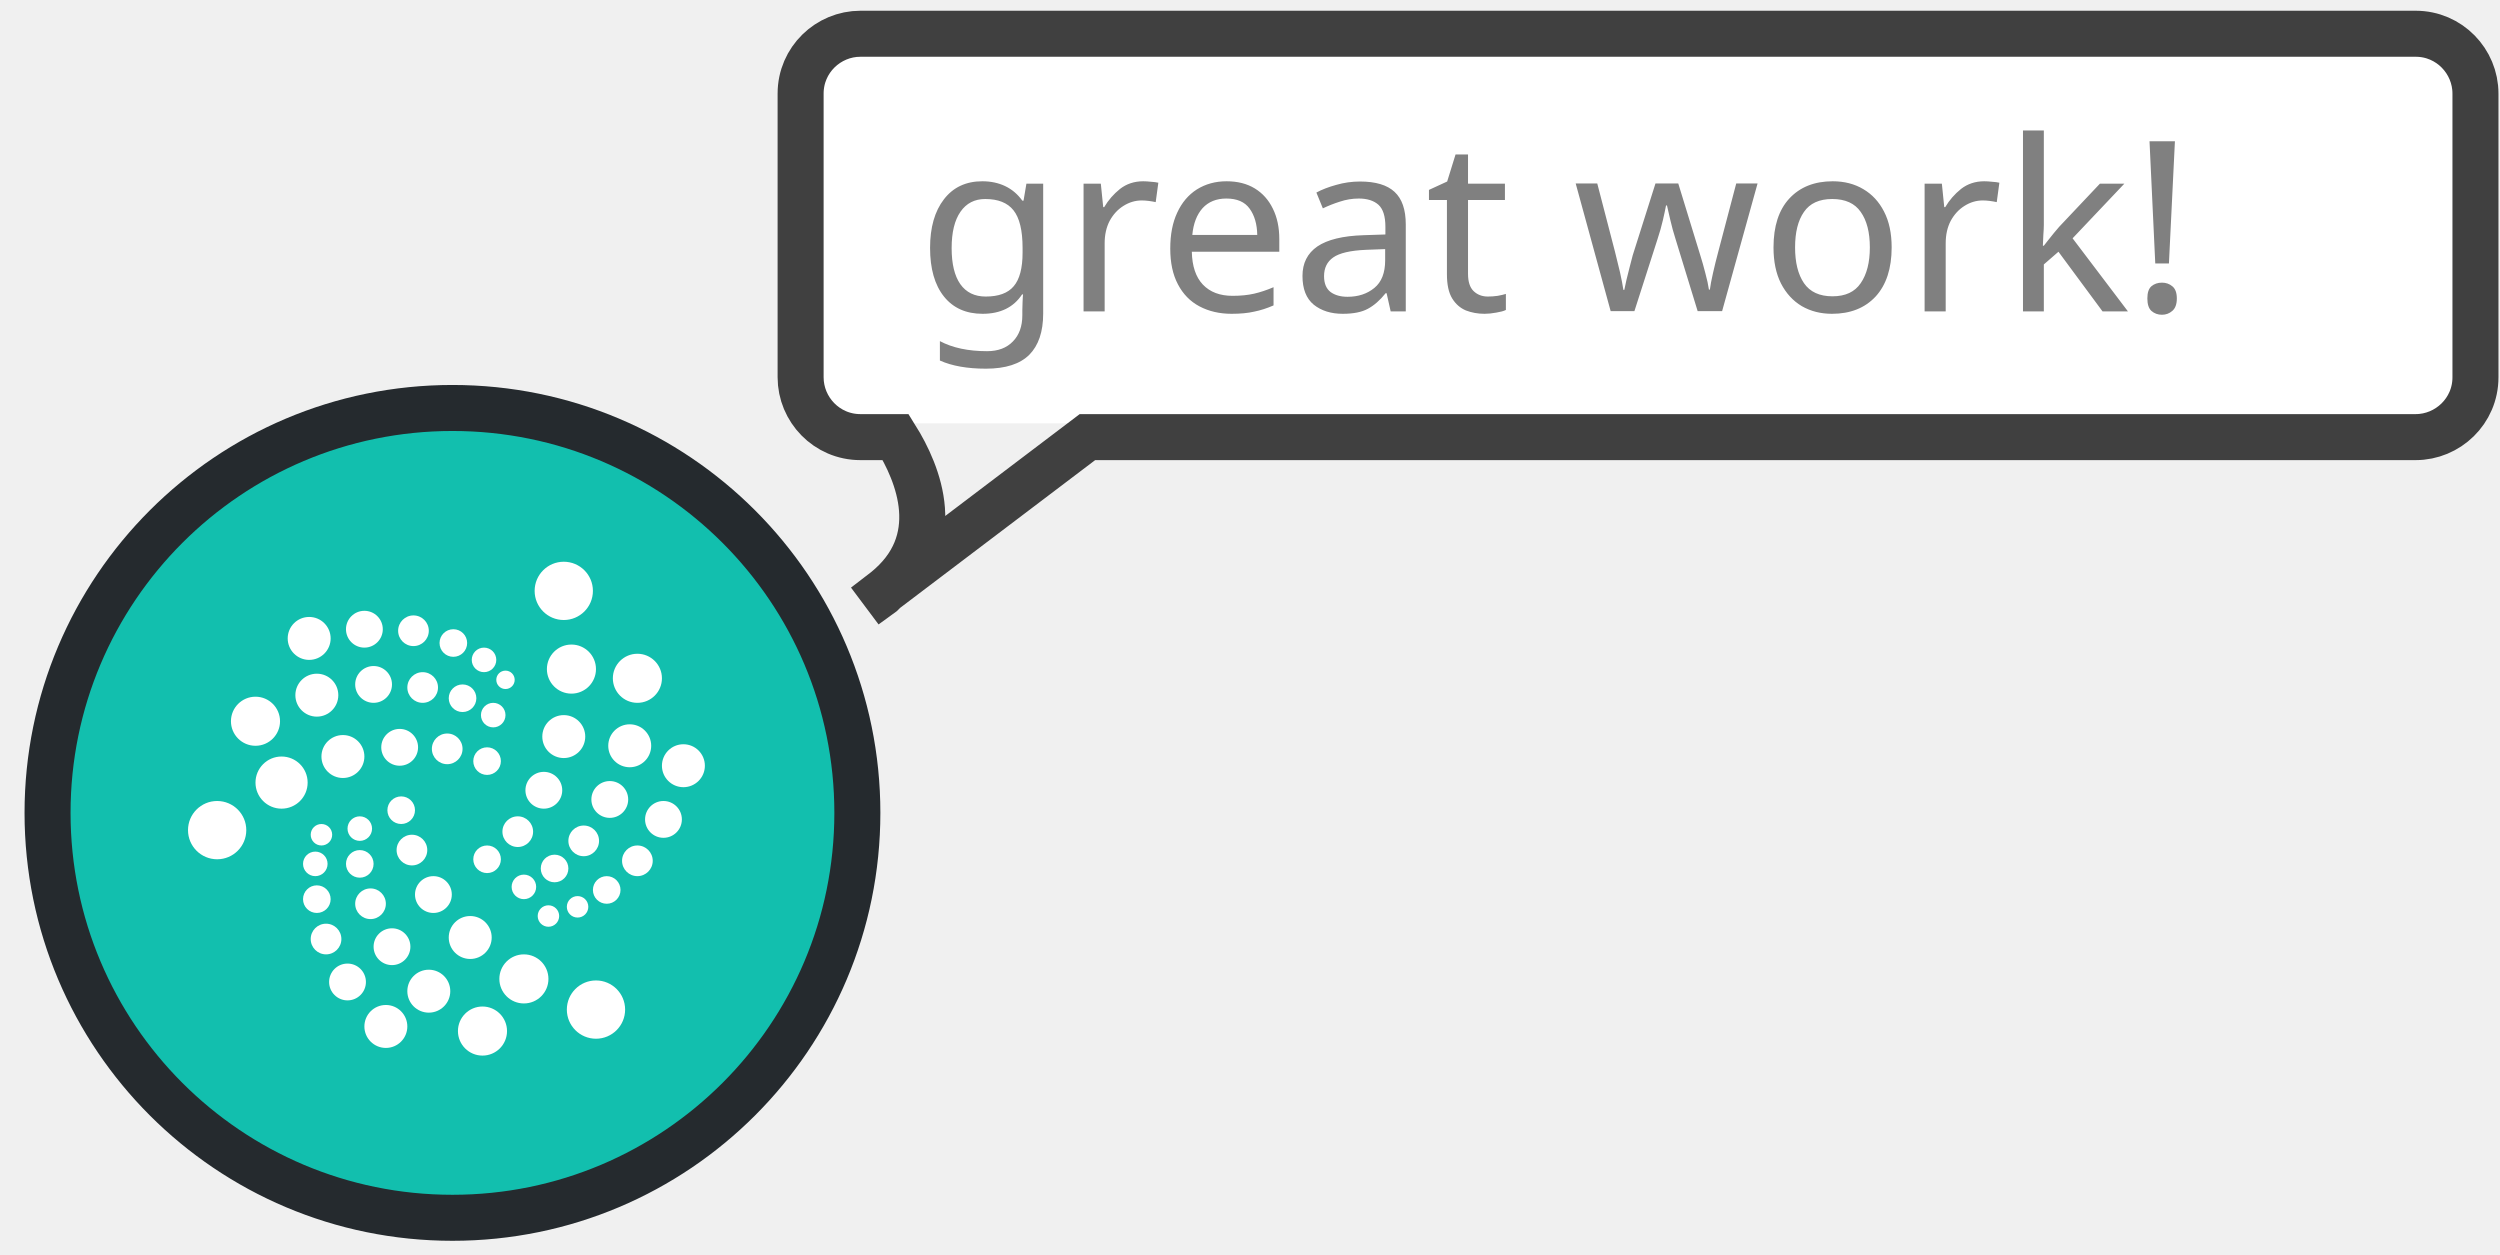
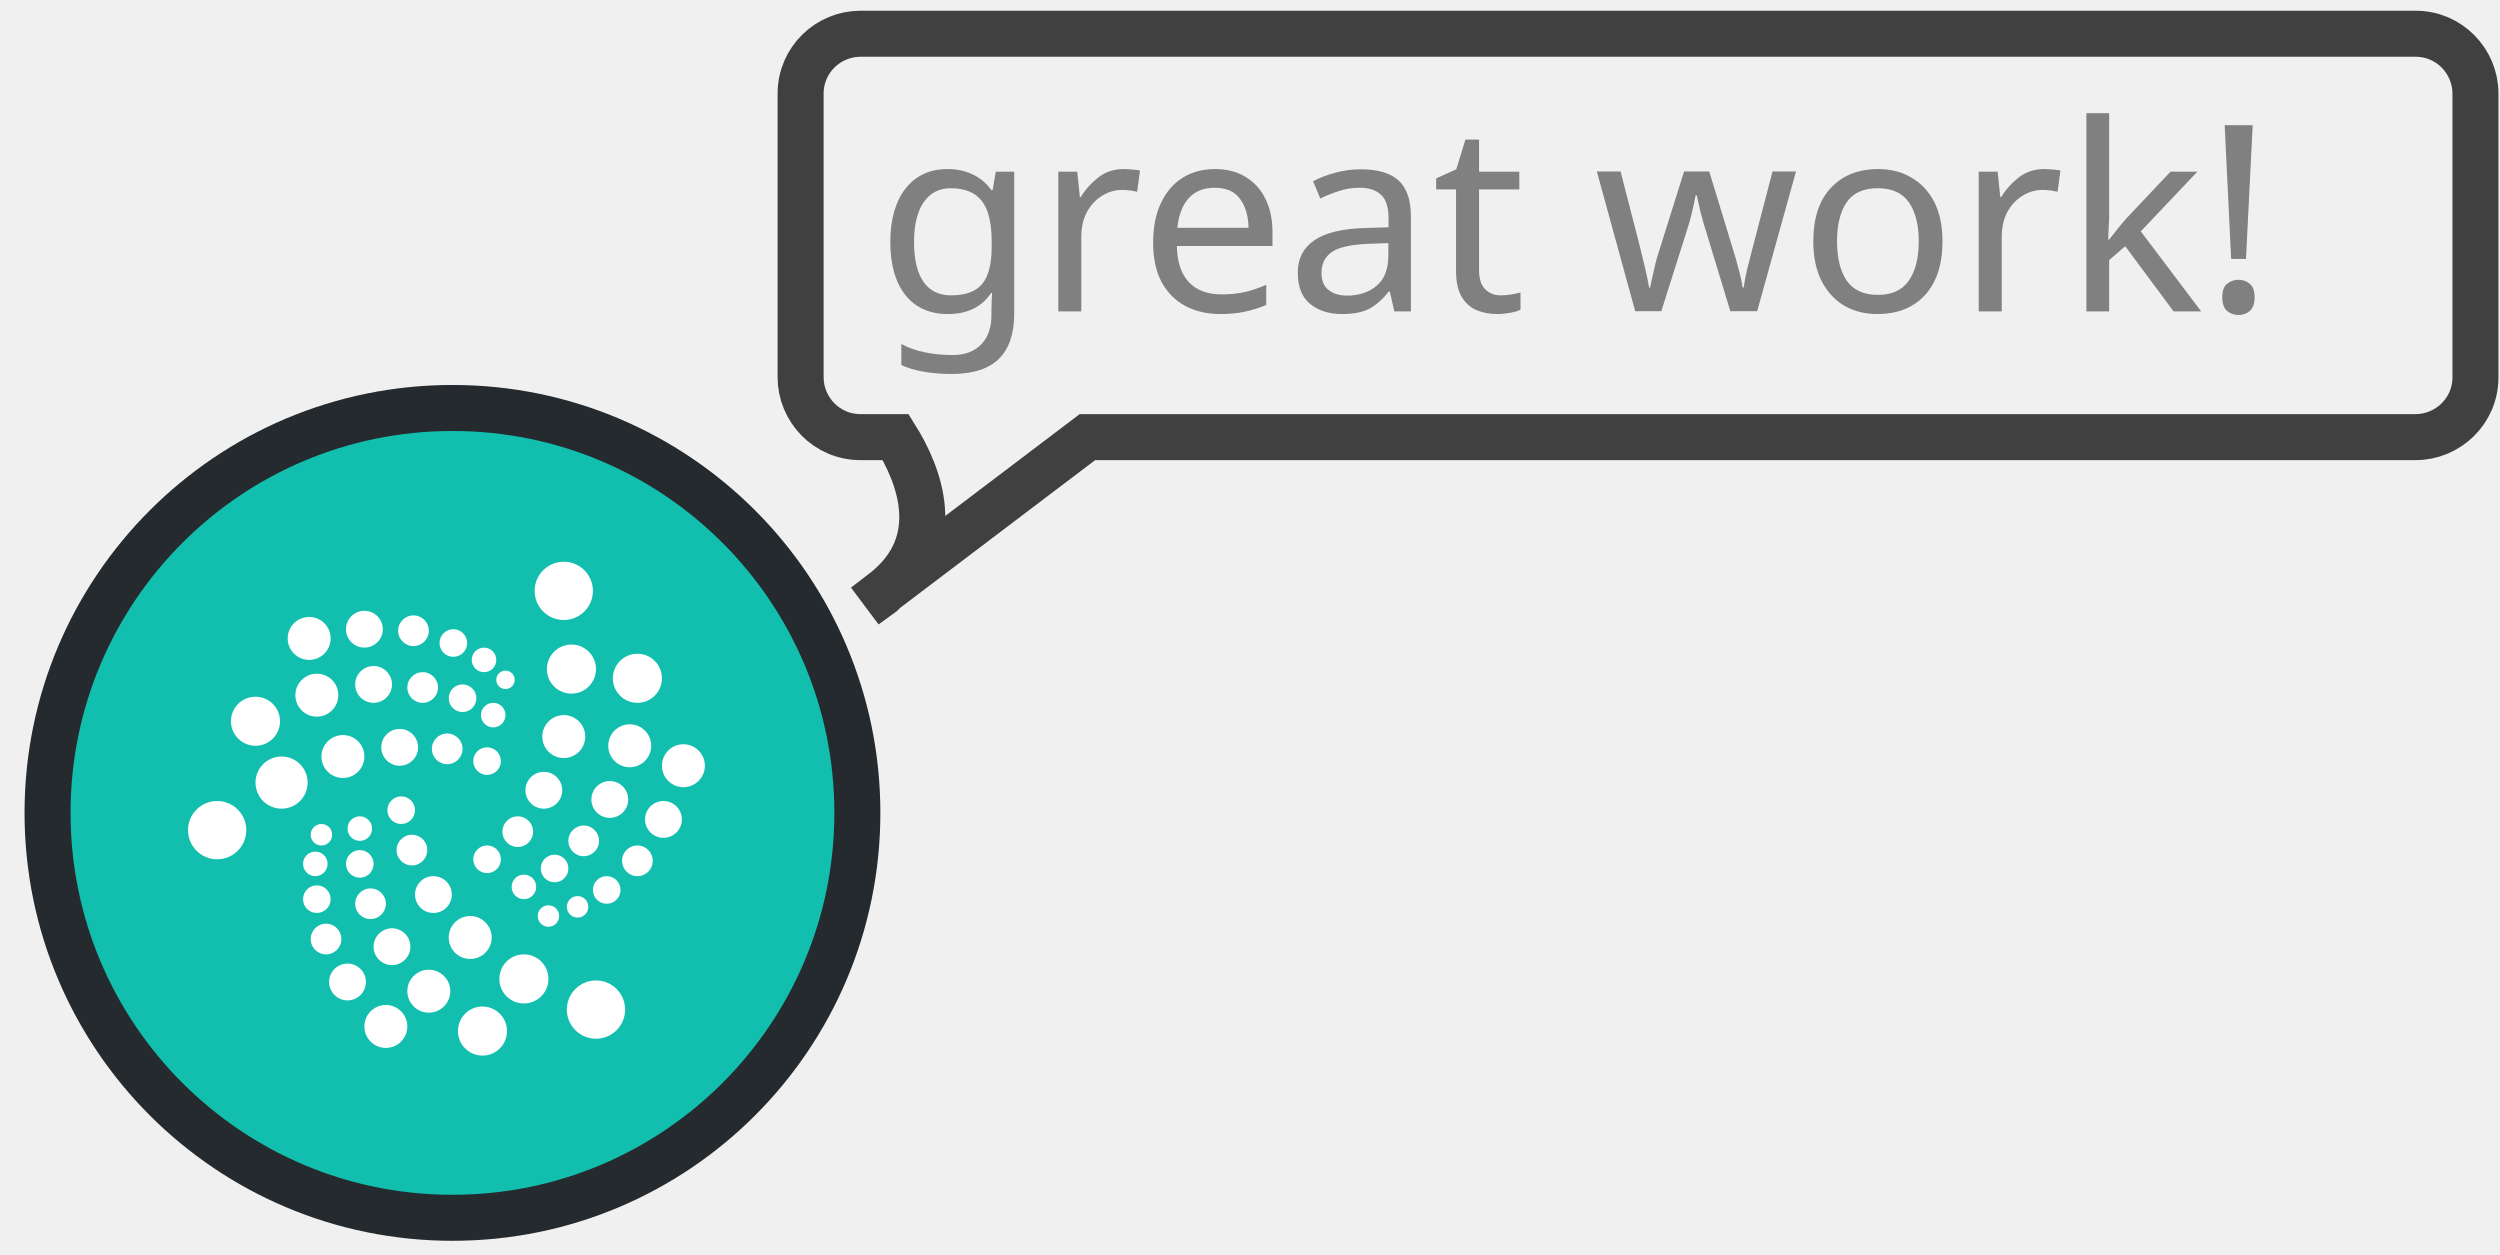
<svg xmlns="http://www.w3.org/2000/svg" version="1.1" id="Layer_1" x="0px" y="0px" viewBox="0 0 163 81.8" style="enable-background:new 0 0 163 81.8;" xml:space="preserve">
  <style type="text/css">
- 	.st0{fill:#FFFFFF;}
- 	.st1{fill:#12BFAE;stroke:#252A2E;stroke-width:3;}
+ 	.st0{fill:#12BFAE;stroke:#252A2E;stroke-width:3;}
+ 	.st1{fill:#FFFFFF;}
	.st2{fill:#808080;}
	.st3{font-family:'Montserrat-SemiBold';}
- 	.st4{font-size:15.534px;}
+ 	.st4{font-size:17px;}
	.st5{fill:none;stroke:#404040;stroke-width:3;}
</style>
-   <rect x="52.9" y="3.7" class="st0" width="107.1" height="23.9" />
-   <circle class="st1" cx="29.5" cy="53" r="26.4" />
+   <circle class="st0" cx="29.5" cy="53" r="26.4" />
  <g transform="translate(9.158 10.025)">
-     <circle class="st0" cx="27.6" cy="28.5" r="1.9" />
-     <circle class="st0" cx="28.1" cy="33.6" r="1.6" />
-     <circle class="st0" cx="32.4" cy="34.2" r="1.6" />
-     <circle class="st0" cx="31.9" cy="38.6" r="1.4" />
-     <circle class="st0" cx="35.4" cy="39.9" r="1.4" />
-     <circle class="st0" cx="27.6" cy="38" r="1.4" />
-     <circle class="st0" cx="26.3" cy="41.5" r="1.2" />
-     <circle class="st0" cx="30.6" cy="42.1" r="1.2" />
-     <circle class="st0" cx="34.1" cy="43.4" r="1.2" />
-     <circle class="st0" cx="32.4" cy="46.1" r="1" />
-     <circle class="st0" cx="28.9" cy="44.8" r="1" />
-     <circle class="st0" cx="24.6" cy="44.2" r="1" />
-     <circle class="st0" cx="27" cy="46.6" r="0.9" />
-     <circle class="st0" cx="30.4" cy="48" r="0.9" />
-     <circle class="st0" cx="28.5" cy="49.1" r="0.7" />
-     <circle class="st0" cx="26.6" cy="49.7" r="0.7" />
-     <circle class="st0" cx="25" cy="47.8" r="0.8" />
-     <circle class="st0" cx="22.6" cy="46" r="0.9" />
-     <circle class="st0" cx="29.7" cy="55.8" r="1.9" />
-     <circle class="st0" cx="25" cy="53.8" r="1.6" />
-     <circle class="st0" cx="22.3" cy="57.2" r="1.6" />
-     <circle class="st0" cx="21.5" cy="51.1" r="1.4" />
-     <circle class="st0" cx="18.8" cy="54.6" r="1.4" />
-     <circle class="st0" cx="16" cy="56.9" r="1.4" />
-     <circle class="st0" cx="13.5" cy="54" r="1.2" />
-     <circle class="st0" cx="16.4" cy="51.7" r="1.2" />
-     <circle class="st0" cx="19.1" cy="48.3" r="1.2" />
-     <circle class="st0" cx="15" cy="48.9" r="1" />
-     <circle class="st0" cx="12.1" cy="51.2" r="1" />
-     <circle class="st0" cx="11.5" cy="48.6" r="0.9" />
-     <circle class="st0" cx="11.4" cy="46.3" r="0.8" />
-     <circle class="st0" cx="11.8" cy="44.4" r="0.7" />
-     <circle class="st0" cx="14.3" cy="44" r="0.8" />
-     <circle class="st0" cx="17" cy="42.8" r="0.9" />
-     <circle class="st0" cx="17.7" cy="45.4" r="1" />
-     <circle class="st0" cx="14.3" cy="46.3" r="0.9" />
-     <circle class="st0" cx="5" cy="44.1" r="1.9" />
-     <circle class="st0" cx="9.2" cy="41" r="1.7" />
-     <circle class="st0" cx="7.5" cy="37" r="1.6" />
-     <circle class="st0" cx="11.5" cy="35.3" r="1.4" />
-     <circle class="st0" cx="13.2" cy="39.3" r="1.4" />
-     <circle class="st0" cx="16.9" cy="38.7" r="1.2" />
-     <circle class="st0" cx="20" cy="38.8" r="1" />
-     <circle class="st0" cx="22.6" cy="39.6" r="0.9" />
-     <circle class="st0" cx="23" cy="36.6" r="0.8" />
-     <circle class="st0" cx="21" cy="35.5" r="0.9" />
-     <circle class="st0" cx="18.4" cy="34.8" r="1" />
-     <circle class="st0" cx="15.2" cy="34.6" r="1.2" />
-     <circle class="st0" cx="11" cy="31.6" r="1.4" />
-     <circle class="st0" cx="14.6" cy="31" r="1.2" />
-     <circle class="st0" cx="17.8" cy="31.1" r="1" />
-     <circle class="st0" cx="20.4" cy="31.9" r="0.9" />
-     <circle class="st0" cx="22.4" cy="33" r="0.8" />
-     <circle class="st0" cx="23.8" cy="34.3" r="0.6" />
+     <circle class="st1" cx="27.6" cy="28.5" r="1.9" />
+     <circle class="st1" cx="28.1" cy="33.6" r="1.6" />
+     <circle class="st1" cx="32.4" cy="34.2" r="1.6" />
+     <circle class="st1" cx="31.9" cy="38.6" r="1.4" />
+     <circle class="st1" cx="35.4" cy="39.9" r="1.4" />
+     <circle class="st1" cx="27.6" cy="38" r="1.4" />
+     <circle class="st1" cx="26.3" cy="41.5" r="1.2" />
+     <circle class="st1" cx="30.6" cy="42.1" r="1.2" />
+     <circle class="st1" cx="34.1" cy="43.4" r="1.2" />
+     <circle class="st1" cx="32.4" cy="46.1" r="1" />
+     <circle class="st1" cx="28.9" cy="44.8" r="1" />
+     <circle class="st1" cx="24.6" cy="44.2" r="1" />
+     <circle class="st1" cx="27" cy="46.6" r="0.9" />
+     <circle class="st1" cx="30.4" cy="48" r="0.9" />
+     <circle class="st1" cx="28.5" cy="49.1" r="0.7" />
+     <circle class="st1" cx="26.6" cy="49.7" r="0.7" />
+     <circle class="st1" cx="25" cy="47.8" r="0.8" />
+     <circle class="st1" cx="22.6" cy="46" r="0.9" />
+     <circle class="st1" cx="29.7" cy="55.8" r="1.9" />
+     <circle class="st1" cx="25" cy="53.8" r="1.6" />
+     <circle class="st1" cx="22.3" cy="57.2" r="1.6" />
+     <circle class="st1" cx="21.5" cy="51.1" r="1.4" />
+     <circle class="st1" cx="18.8" cy="54.6" r="1.4" />
+     <circle class="st1" cx="16" cy="56.9" r="1.4" />
+     <circle class="st1" cx="13.5" cy="54" r="1.2" />
+     <circle class="st1" cx="16.4" cy="51.7" r="1.2" />
+     <circle class="st1" cx="19.1" cy="48.3" r="1.2" />
+     <circle class="st1" cx="15" cy="48.9" r="1" />
+     <circle class="st1" cx="12.1" cy="51.2" r="1" />
+     <circle class="st1" cx="11.5" cy="48.6" r="0.9" />
+     <circle class="st1" cx="11.4" cy="46.3" r="0.8" />
+     <circle class="st1" cx="11.8" cy="44.4" r="0.7" />
+     <circle class="st1" cx="14.3" cy="44" r="0.8" />
+     <circle class="st1" cx="17" cy="42.8" r="0.9" />
+     <circle class="st1" cx="17.7" cy="45.4" r="1" />
+     <circle class="st1" cx="14.3" cy="46.3" r="0.9" />
+     <circle class="st1" cx="5" cy="44.1" r="1.9" />
+     <circle class="st1" cx="9.2" cy="41" r="1.7" />
+     <circle class="st1" cx="7.5" cy="37" r="1.6" />
+     <circle class="st1" cx="11.5" cy="35.3" r="1.4" />
+     <circle class="st1" cx="13.2" cy="39.3" r="1.4" />
+     <circle class="st1" cx="16.9" cy="38.7" r="1.2" />
+     <circle class="st1" cx="20" cy="38.8" r="1" />
+     <circle class="st1" cx="22.6" cy="39.6" r="0.9" />
+     <circle class="st1" cx="23" cy="36.6" r="0.8" />
+     <circle class="st1" cx="21" cy="35.5" r="0.9" />
+     <circle class="st1" cx="18.4" cy="34.8" r="1" />
+     <circle class="st1" cx="15.2" cy="34.6" r="1.2" />
+     <circle class="st1" cx="11" cy="31.6" r="1.4" />
+     <circle class="st1" cx="14.6" cy="31" r="1.2" />
+     <circle class="st1" cx="17.8" cy="31.1" r="1" />
+     <circle class="st1" cx="20.4" cy="31.9" r="0.9" />
+     <circle class="st1" cx="22.4" cy="33" r="0.8" />
+     <circle class="st1" cx="23.8" cy="34.3" r="0.6" />
  </g>
-   <text transform="matrix(1 0 0 1 59.7812 20.3035)" class="st2 st3 st4">great work!</text>
+   <text transform="matrix(1 0 0 1 57.1104 20.3038)" class="st2 st3 st4">great work!</text>
  <g>
    <g id="Layer_2_2_">
      <g id="Layer_1-2_1_">
        <path class="st5" d="M57.7,38.5l-0.2,0.2l-1.1,0.8L57.7,38.5z M58.4,28.5h-2.3c-2.2,0-3.9-1.8-3.9-3.9V6.1c0-2.2,1.8-3.9,3.9-3.9     h101.4c2.2,0,3.9,1.8,3.9,3.9v18.5c0,2.2-1.8,3.9-3.9,3.9H70.9l-13.2,10C61.7,35.3,59.9,30.9,58.4,28.5L58.4,28.5z" />
      </g>
    </g>
  </g>
</svg>
